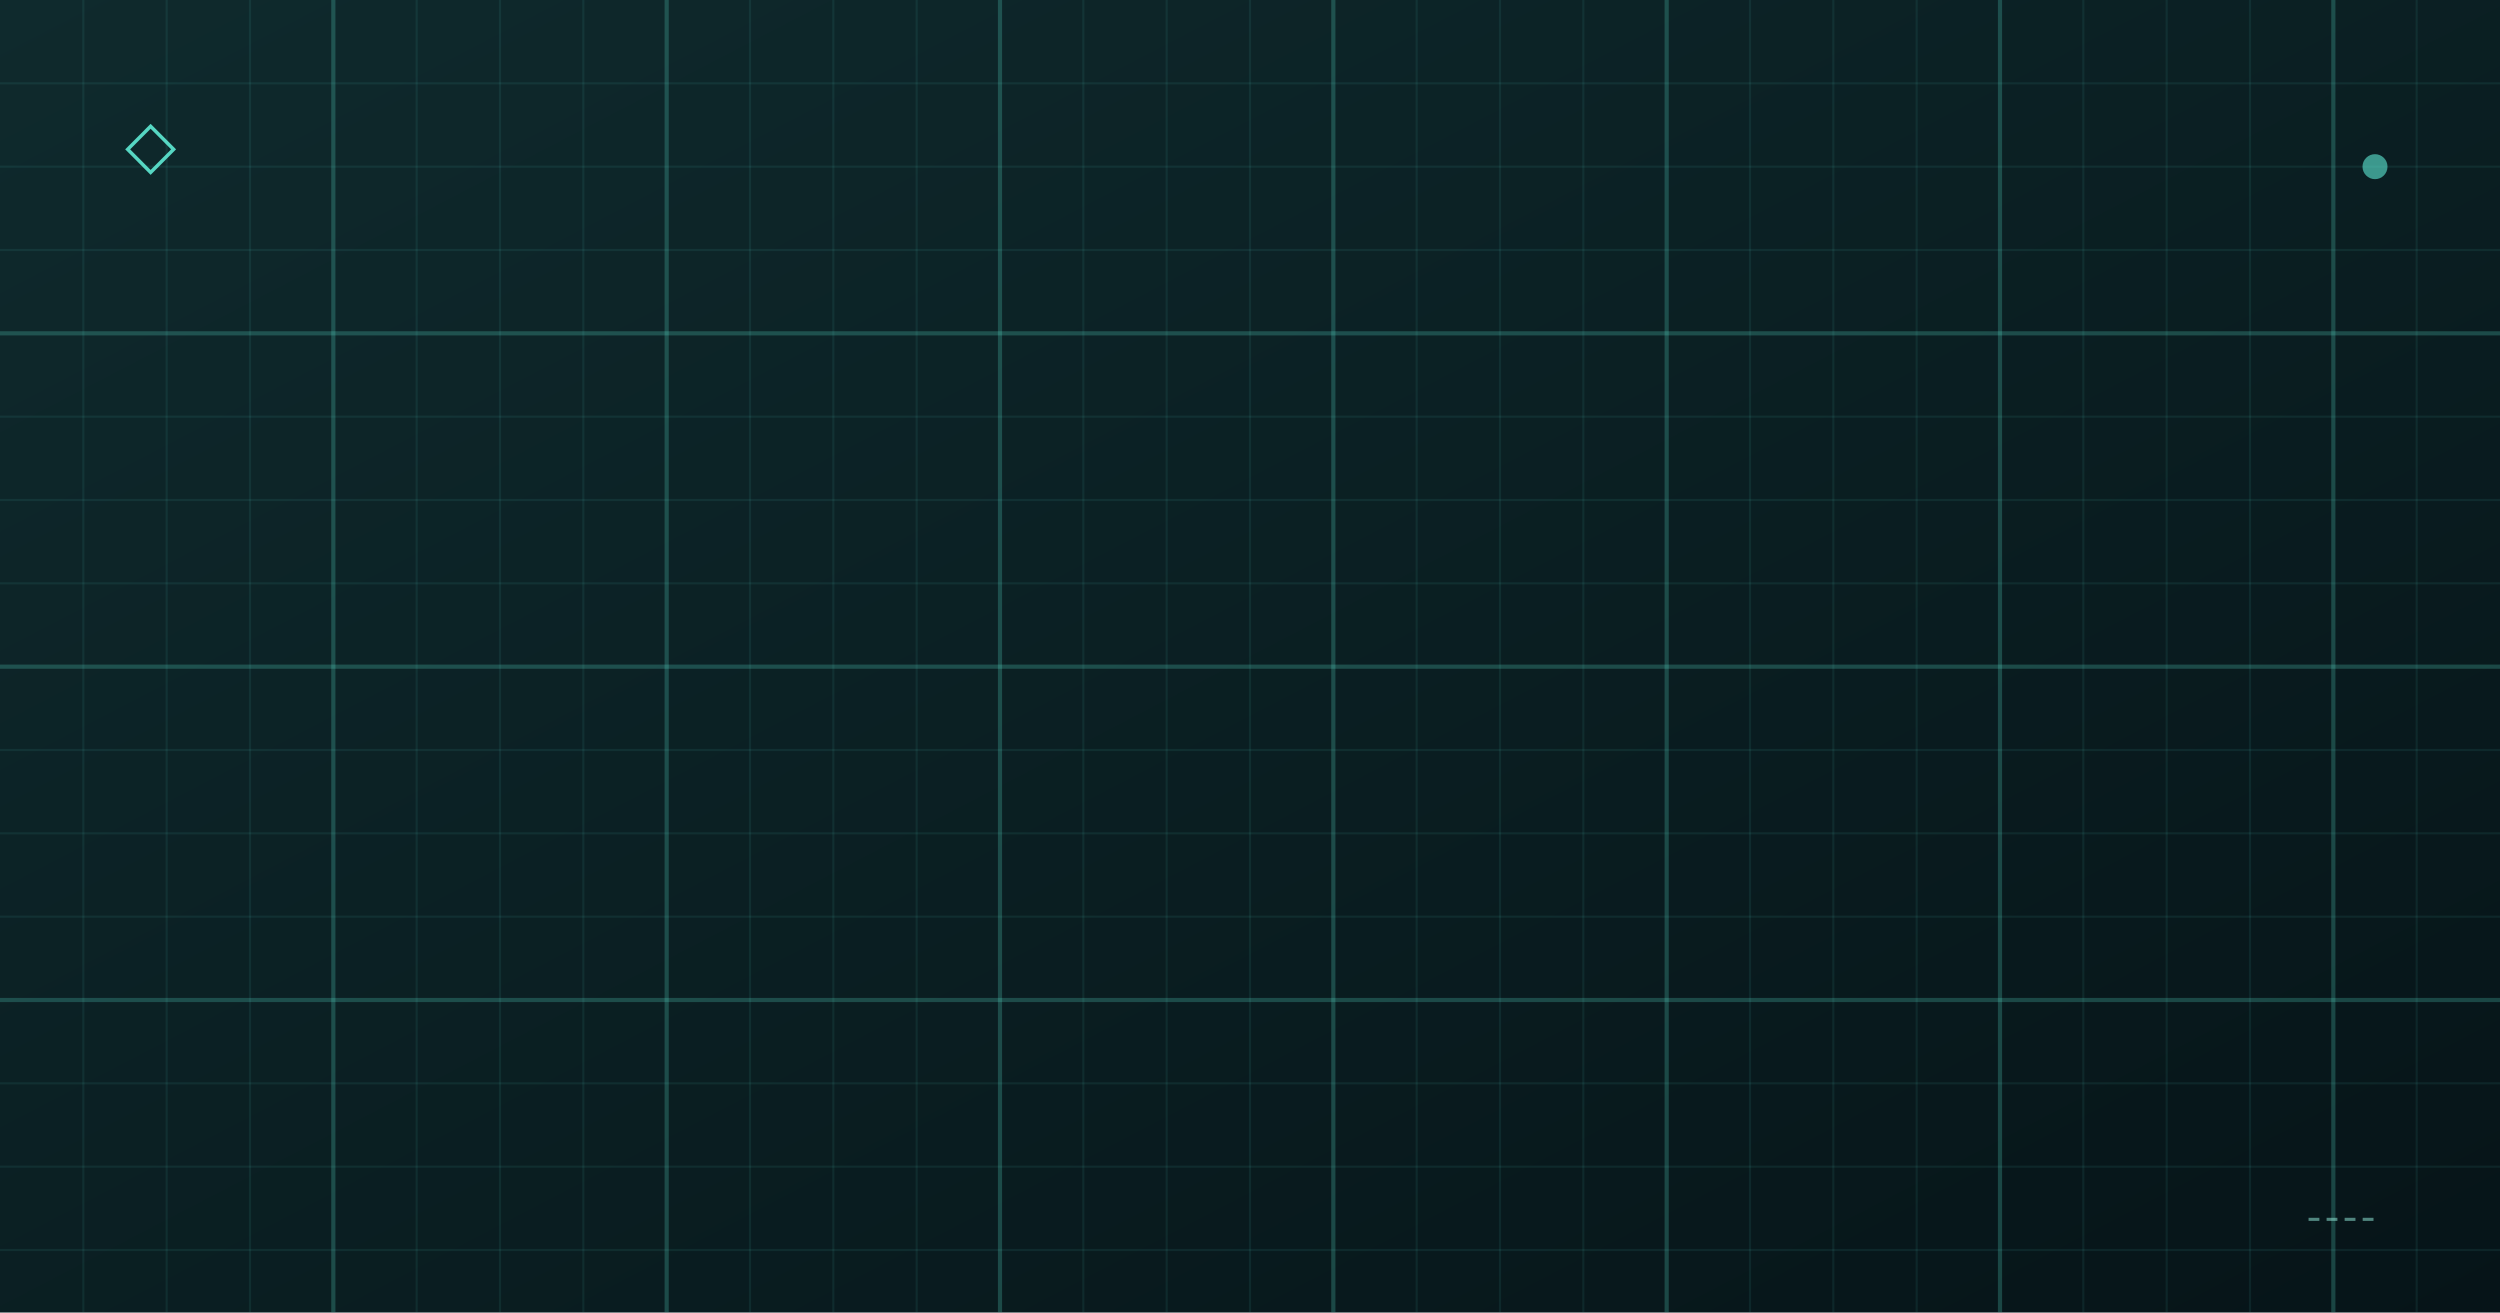
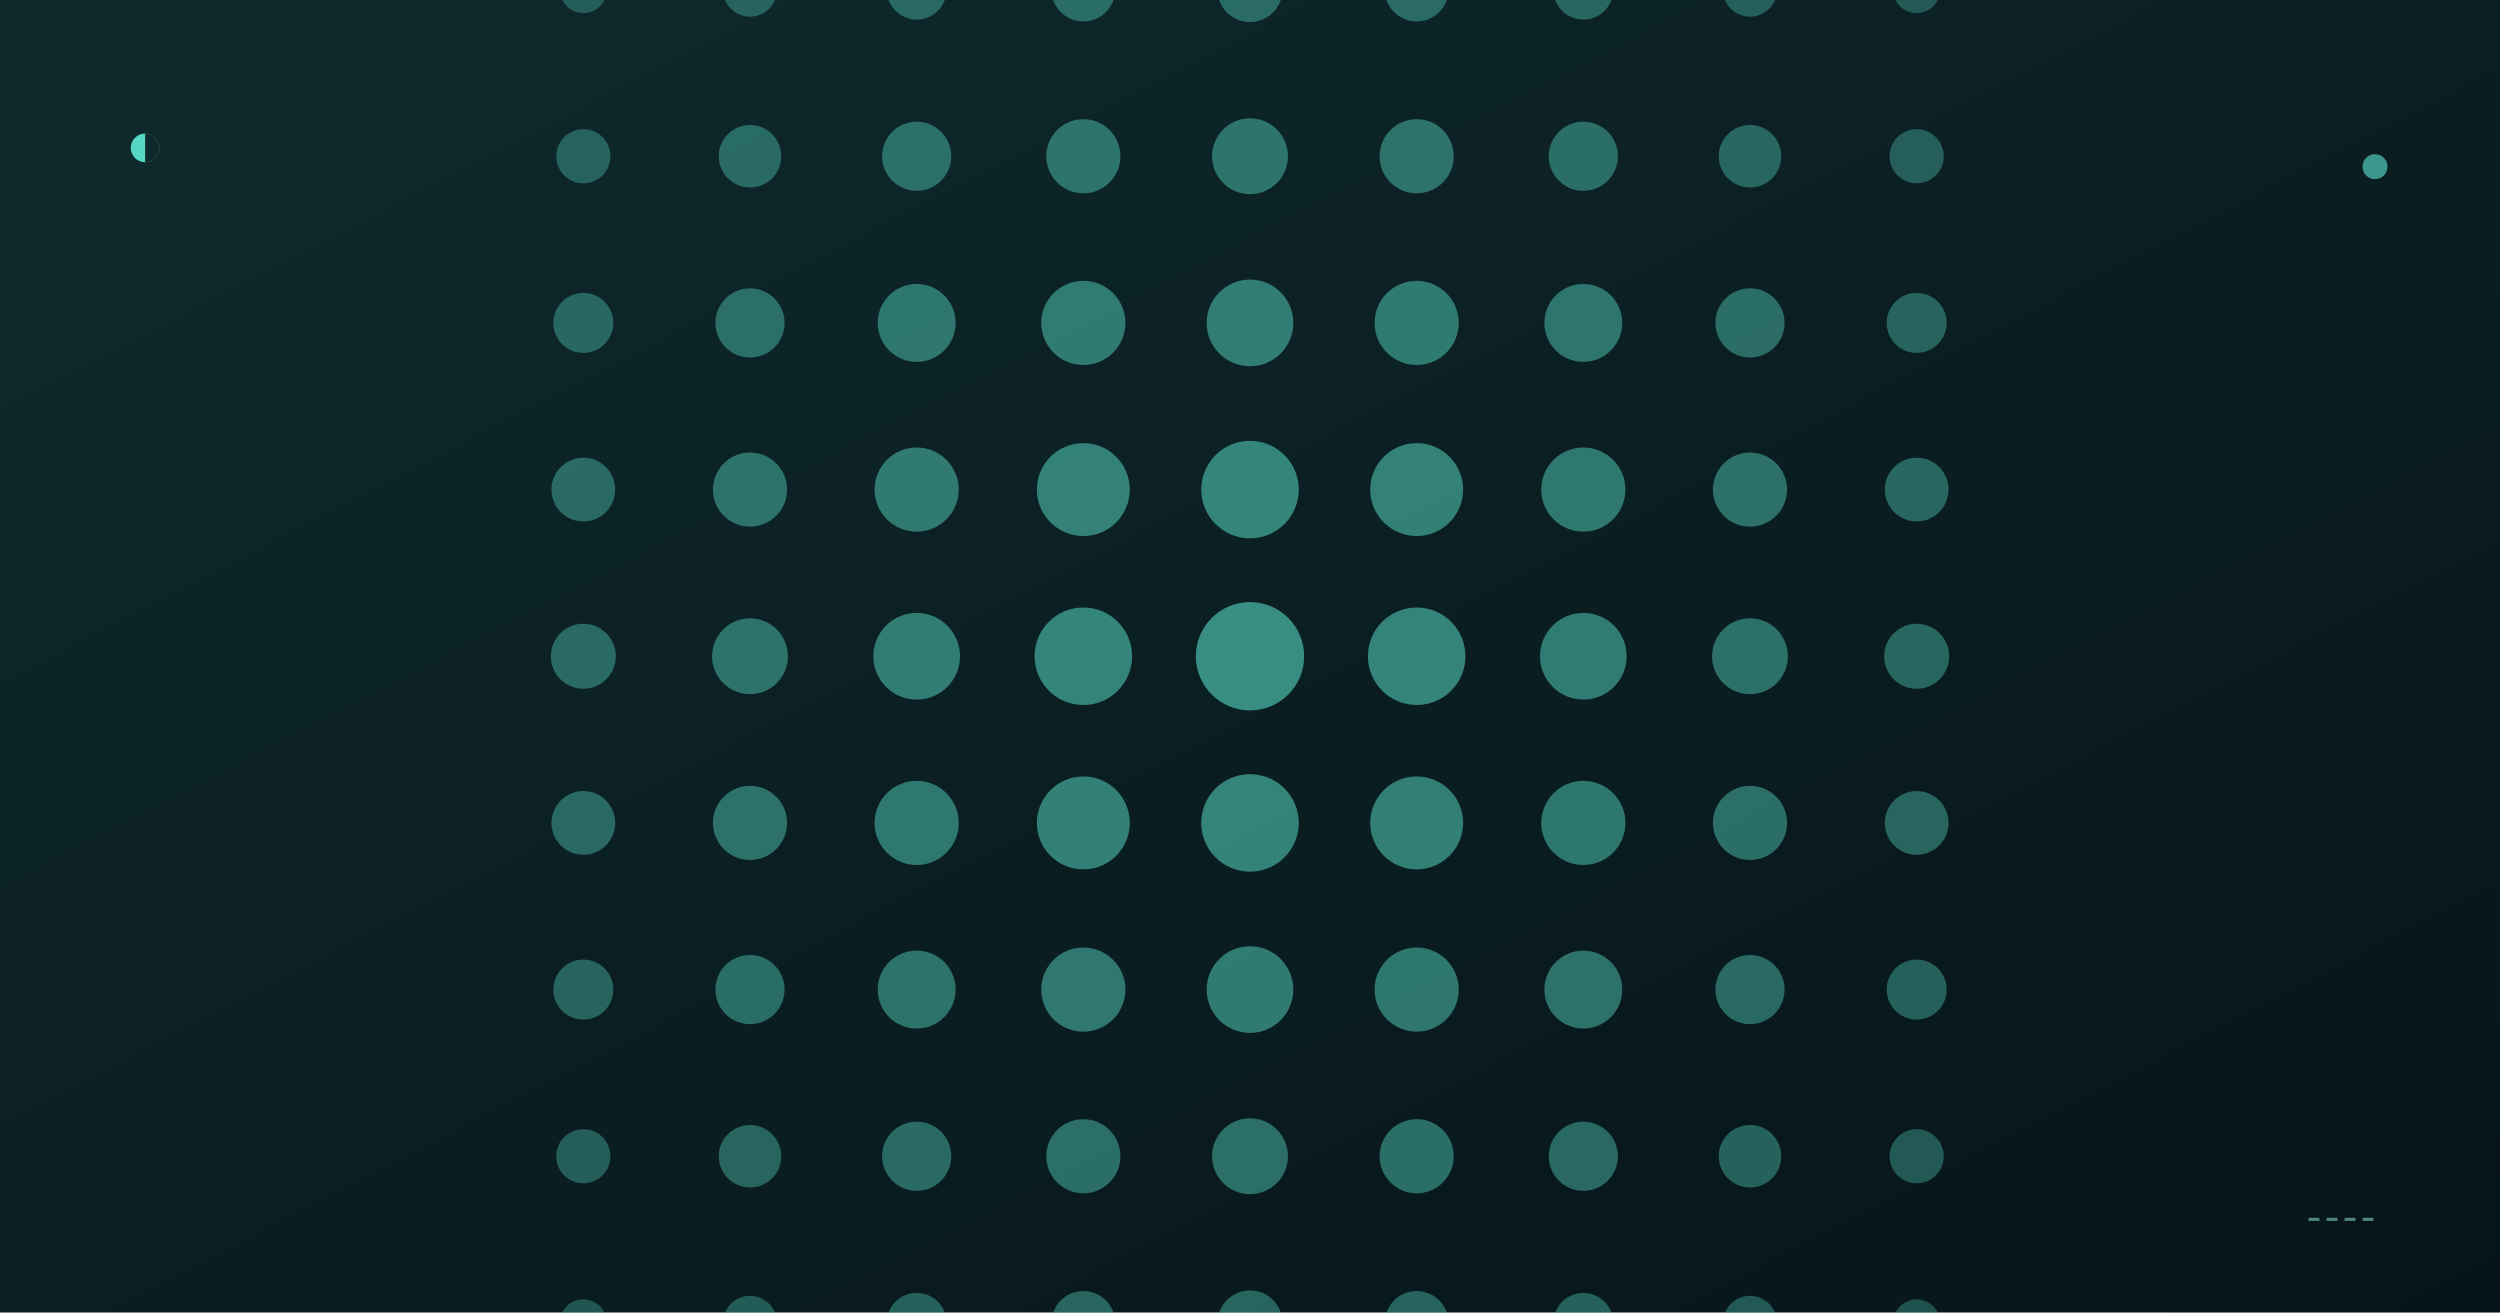
<svg xmlns="http://www.w3.org/2000/svg" viewBox="0 0 1200 630" width="1200" height="630" preserveAspectRatio="xMidYMid slice">
  <defs>
    <linearGradient id="bg-teal-2089191856" x1="0%" y1="0%" x2="100%" y2="100%">
      <stop offset="0%" stop-color="#0F2A2D" />
      <stop offset="100%" stop-color="#061418" />
    </linearGradient>
  </defs>
  <rect width="1200" height="630" fill="url(#bg-teal-2089191856)" />
-   <line x1="40" y1="0" x2="40" y2="630" stroke="#5EEAD4" stroke-width="1" opacity="0.08" />
-   <line x1="80" y1="0" x2="80" y2="630" stroke="#5EEAD4" stroke-width="1" opacity="0.08" />
-   <line x1="120" y1="0" x2="120" y2="630" stroke="#5EEAD4" stroke-width="1" opacity="0.08" />
-   <line x1="160" y1="0" x2="160" y2="630" stroke="#5EEAD4" stroke-width="2" opacity="0.23" />
-   <line x1="200" y1="0" x2="200" y2="630" stroke="#5EEAD4" stroke-width="1" opacity="0.08" />
-   <line x1="240" y1="0" x2="240" y2="630" stroke="#5EEAD4" stroke-width="1" opacity="0.08" />
-   <line x1="280" y1="0" x2="280" y2="630" stroke="#5EEAD4" stroke-width="1" opacity="0.08" />
-   <line x1="320" y1="0" x2="320" y2="630" stroke="#5EEAD4" stroke-width="2" opacity="0.23" />
-   <line x1="360" y1="0" x2="360" y2="630" stroke="#5EEAD4" stroke-width="1" opacity="0.08" />
-   <line x1="400" y1="0" x2="400" y2="630" stroke="#5EEAD4" stroke-width="1" opacity="0.08" />
-   <line x1="440" y1="0" x2="440" y2="630" stroke="#5EEAD4" stroke-width="1" opacity="0.08" />
-   <line x1="480" y1="0" x2="480" y2="630" stroke="#5EEAD4" stroke-width="2" opacity="0.23" />
-   <line x1="520" y1="0" x2="520" y2="630" stroke="#5EEAD4" stroke-width="1" opacity="0.08" />
-   <line x1="560" y1="0" x2="560" y2="630" stroke="#5EEAD4" stroke-width="1" opacity="0.08" />
-   <line x1="600" y1="0" x2="600" y2="630" stroke="#5EEAD4" stroke-width="1" opacity="0.08" />
-   <line x1="640" y1="0" x2="640" y2="630" stroke="#5EEAD4" stroke-width="2" opacity="0.23" />
-   <line x1="680" y1="0" x2="680" y2="630" stroke="#5EEAD4" stroke-width="1" opacity="0.08" />
-   <line x1="720" y1="0" x2="720" y2="630" stroke="#5EEAD4" stroke-width="1" opacity="0.08" />
-   <line x1="760" y1="0" x2="760" y2="630" stroke="#5EEAD4" stroke-width="1" opacity="0.08" />
-   <line x1="800" y1="0" x2="800" y2="630" stroke="#5EEAD4" stroke-width="2" opacity="0.23" />
-   <line x1="840" y1="0" x2="840" y2="630" stroke="#5EEAD4" stroke-width="1" opacity="0.08" />
-   <line x1="880" y1="0" x2="880" y2="630" stroke="#5EEAD4" stroke-width="1" opacity="0.08" />
-   <line x1="920" y1="0" x2="920" y2="630" stroke="#5EEAD4" stroke-width="1" opacity="0.08" />
-   <line x1="960" y1="0" x2="960" y2="630" stroke="#5EEAD4" stroke-width="2" opacity="0.23" />
-   <line x1="1000" y1="0" x2="1000" y2="630" stroke="#5EEAD4" stroke-width="1" opacity="0.08" />
-   <line x1="1040" y1="0" x2="1040" y2="630" stroke="#5EEAD4" stroke-width="1" opacity="0.08" />
-   <line x1="1080" y1="0" x2="1080" y2="630" stroke="#5EEAD4" stroke-width="1" opacity="0.08" />
-   <line x1="1120" y1="0" x2="1120" y2="630" stroke="#5EEAD4" stroke-width="2" opacity="0.23" />
-   <line x1="1160" y1="0" x2="1160" y2="630" stroke="#5EEAD4" stroke-width="1" opacity="0.08" />
-   <line x1="0" y1="40" x2="1200" y2="40" stroke="#5EEAD4" stroke-width="1" opacity="0.08" />
-   <line x1="0" y1="80" x2="1200" y2="80" stroke="#5EEAD4" stroke-width="1" opacity="0.08" />
-   <line x1="0" y1="120" x2="1200" y2="120" stroke="#5EEAD4" stroke-width="1" opacity="0.08" />
-   <line x1="0" y1="160" x2="1200" y2="160" stroke="#5EEAD4" stroke-width="2" opacity="0.23" />
-   <line x1="0" y1="200" x2="1200" y2="200" stroke="#5EEAD4" stroke-width="1" opacity="0.08" />
-   <line x1="0" y1="240" x2="1200" y2="240" stroke="#5EEAD4" stroke-width="1" opacity="0.08" />
-   <line x1="0" y1="280" x2="1200" y2="280" stroke="#5EEAD4" stroke-width="1" opacity="0.08" />
-   <line x1="0" y1="320" x2="1200" y2="320" stroke="#5EEAD4" stroke-width="2" opacity="0.23" />
-   <line x1="0" y1="360" x2="1200" y2="360" stroke="#5EEAD4" stroke-width="1" opacity="0.08" />
-   <line x1="0" y1="400" x2="1200" y2="400" stroke="#5EEAD4" stroke-width="1" opacity="0.08" />
-   <line x1="0" y1="440" x2="1200" y2="440" stroke="#5EEAD4" stroke-width="1" opacity="0.08" />
-   <line x1="0" y1="480" x2="1200" y2="480" stroke="#5EEAD4" stroke-width="2" opacity="0.23" />
-   <line x1="0" y1="520" x2="1200" y2="520" stroke="#5EEAD4" stroke-width="1" opacity="0.08" />
-   <line x1="0" y1="560" x2="1200" y2="560" stroke="#5EEAD4" stroke-width="1" opacity="0.08" />
-   <line x1="0" y1="600" x2="1200" y2="600" stroke="#5EEAD4" stroke-width="1" opacity="0.08" />
-   <text x="60" y="80" font-family="Georgia, 'Times New Roman', serif" font-size="32" fill="#5EEAD4" opacity="0.9">◇</text>
+   <circle cx="280.0" cy="-5.0" r="11.3" fill="#5EEAD4" opacity="0.28" />
+   <circle cx="360.0" cy="-5.0" r="13.0" fill="#5EEAD4" opacity="0.31" />
+   <circle cx="440.0" cy="-5.0" r="14.4" fill="#5EEAD4" opacity="0.34" />
+   <circle cx="520.0" cy="-5.0" r="15.3" fill="#5EEAD4" opacity="0.36" />
+   <circle cx="600.0" cy="-5.0" r="15.6" fill="#5EEAD4" opacity="0.36" />
+   <circle cx="680.0" cy="-5.0" r="15.3" fill="#5EEAD4" opacity="0.36" />
+   <circle cx="760.0" cy="-5.0" r="14.4" fill="#5EEAD4" opacity="0.34" />
+   <circle cx="840.0" cy="-5.0" r="13.0" fill="#5EEAD4" opacity="0.31" />
+   <circle cx="920.0" cy="-5.0" r="11.3" fill="#5EEAD4" opacity="0.28" />
+   <circle cx="280.0" cy="75.0" r="13.0" fill="#5EEAD4" opacity="0.31" />
+   <circle cx="360.0" cy="75.0" r="15.0" fill="#5EEAD4" opacity="0.35" />
+   <circle cx="440.0" cy="75.0" r="16.6" fill="#5EEAD4" opacity="0.38" />
+   <circle cx="520.0" cy="75.0" r="17.8" fill="#5EEAD4" opacity="0.40" />
+   <circle cx="600.0" cy="75.0" r="18.2" fill="#5EEAD4" opacity="0.41" />
+   <circle cx="680.0" cy="75.0" r="17.8" fill="#5EEAD4" opacity="0.40" />
+   <circle cx="760.0" cy="75.0" r="16.6" fill="#5EEAD4" opacity="0.38" />
+   <circle cx="840.0" cy="75.0" r="15.0" fill="#5EEAD4" opacity="0.35" />
+   <circle cx="920.0" cy="75.0" r="13.0" fill="#5EEAD4" opacity="0.31" />
+   <circle cx="280.0" cy="155.0" r="14.4" fill="#5EEAD4" opacity="0.34" />
+   <circle cx="360.0" cy="155.0" r="16.6" fill="#5EEAD4" opacity="0.38" />
+   <circle cx="440.0" cy="155.0" r="18.7" fill="#5EEAD4" opacity="0.42" />
+   <circle cx="520.0" cy="155.0" r="20.2" fill="#5EEAD4" opacity="0.44" />
+   <circle cx="600.0" cy="155.0" r="20.8" fill="#5EEAD4" opacity="0.46" />
+   <circle cx="680.0" cy="155.0" r="20.2" fill="#5EEAD4" opacity="0.44" />
+   <circle cx="760.0" cy="155.0" r="18.7" fill="#5EEAD4" opacity="0.42" />
+   <circle cx="840.0" cy="155.0" r="16.6" fill="#5EEAD4" opacity="0.38" />
+   <circle cx="920.0" cy="155.0" r="14.4" fill="#5EEAD4" opacity="0.34" />
+   <circle cx="280.0" cy="235.0" r="15.3" fill="#5EEAD4" opacity="0.36" />
+   <circle cx="360.0" cy="235.0" r="17.8" fill="#5EEAD4" opacity="0.40" />
+   <circle cx="440.0" cy="235.0" r="20.2" fill="#5EEAD4" opacity="0.44" />
+   <circle cx="520.0" cy="235.0" r="22.3" fill="#5EEAD4" opacity="0.48" />
+   <circle cx="600.0" cy="235.0" r="23.4" fill="#5EEAD4" opacity="0.50" />
+   <circle cx="680.0" cy="235.0" r="22.3" fill="#5EEAD4" opacity="0.48" />
+   <circle cx="760.0" cy="235.0" r="20.2" fill="#5EEAD4" opacity="0.44" />
+   <circle cx="840.0" cy="235.0" r="17.8" fill="#5EEAD4" opacity="0.40" />
+   <circle cx="920.0" cy="235.0" r="15.3" fill="#5EEAD4" opacity="0.36" />
+   <circle cx="280.0" cy="315.0" r="15.6" fill="#5EEAD4" opacity="0.36" />
+   <circle cx="360.0" cy="315.0" r="18.2" fill="#5EEAD4" opacity="0.41" />
+   <circle cx="440.0" cy="315.0" r="20.8" fill="#5EEAD4" opacity="0.46" />
+   <circle cx="520.0" cy="315.0" r="23.4" fill="#5EEAD4" opacity="0.50" />
+   <circle cx="600.0" cy="315.0" r="26.0" fill="#5EEAD4" opacity="0.55" />
+   <circle cx="680.0" cy="315.0" r="23.4" fill="#5EEAD4" opacity="0.50" />
+   <circle cx="760.0" cy="315.0" r="20.8" fill="#5EEAD4" opacity="0.46" />
+   <circle cx="840.0" cy="315.0" r="18.2" fill="#5EEAD4" opacity="0.41" />
+   <circle cx="920.0" cy="315.0" r="15.6" fill="#5EEAD4" opacity="0.36" />
+   <circle cx="280.0" cy="395.0" r="15.3" fill="#5EEAD4" opacity="0.36" />
+   <circle cx="360.0" cy="395.0" r="17.8" fill="#5EEAD4" opacity="0.40" />
+   <circle cx="440.0" cy="395.0" r="20.2" fill="#5EEAD4" opacity="0.44" />
+   <circle cx="520.0" cy="395.0" r="22.3" fill="#5EEAD4" opacity="0.48" />
+   <circle cx="600.0" cy="395.0" r="23.4" fill="#5EEAD4" opacity="0.50" />
+   <circle cx="680.0" cy="395.0" r="22.3" fill="#5EEAD4" opacity="0.48" />
+   <circle cx="760.0" cy="395.0" r="20.2" fill="#5EEAD4" opacity="0.44" />
+   <circle cx="840.0" cy="395.0" r="17.8" fill="#5EEAD4" opacity="0.40" />
+   <circle cx="920.0" cy="395.0" r="15.3" fill="#5EEAD4" opacity="0.36" />
+   <circle cx="280.0" cy="475.0" r="14.4" fill="#5EEAD4" opacity="0.34" />
+   <circle cx="360.0" cy="475.0" r="16.6" fill="#5EEAD4" opacity="0.38" />
+   <circle cx="440.0" cy="475.0" r="18.7" fill="#5EEAD4" opacity="0.42" />
+   <circle cx="520.0" cy="475.0" r="20.2" fill="#5EEAD4" opacity="0.44" />
+   <circle cx="600.0" cy="475.0" r="20.8" fill="#5EEAD4" opacity="0.46" />
+   <circle cx="680.0" cy="475.0" r="20.2" fill="#5EEAD4" opacity="0.44" />
+   <circle cx="760.0" cy="475.0" r="18.7" fill="#5EEAD4" opacity="0.42" />
+   <circle cx="840.0" cy="475.0" r="16.6" fill="#5EEAD4" opacity="0.38" />
+   <circle cx="920.0" cy="475.0" r="14.4" fill="#5EEAD4" opacity="0.34" />
+   <circle cx="280.0" cy="555.0" r="13.0" fill="#5EEAD4" opacity="0.31" />
+   <circle cx="360.0" cy="555.0" r="15.0" fill="#5EEAD4" opacity="0.35" />
+   <circle cx="440.0" cy="555.0" r="16.6" fill="#5EEAD4" opacity="0.38" />
+   <circle cx="520.0" cy="555.0" r="17.8" fill="#5EEAD4" opacity="0.40" />
+   <circle cx="600.0" cy="555.0" r="18.2" fill="#5EEAD4" opacity="0.41" />
+   <circle cx="680.0" cy="555.0" r="17.8" fill="#5EEAD4" opacity="0.40" />
+   <circle cx="760.0" cy="555.0" r="16.6" fill="#5EEAD4" opacity="0.38" />
+   <circle cx="840.0" cy="555.0" r="15.0" fill="#5EEAD4" opacity="0.35" />
+   <circle cx="920.0" cy="555.0" r="13.0" fill="#5EEAD4" opacity="0.31" />
+   <circle cx="280.0" cy="635.0" r="11.3" fill="#5EEAD4" opacity="0.28" />
+   <circle cx="360.0" cy="635.0" r="13.0" fill="#5EEAD4" opacity="0.31" />
+   <circle cx="440.0" cy="635.0" r="14.4" fill="#5EEAD4" opacity="0.34" />
+   <circle cx="520.0" cy="635.0" r="15.3" fill="#5EEAD4" opacity="0.36" />
+   <circle cx="600.0" cy="635.0" r="15.6" fill="#5EEAD4" opacity="0.36" />
+   <circle cx="680.0" cy="635.0" r="15.3" fill="#5EEAD4" opacity="0.36" />
+   <circle cx="760.0" cy="635.0" r="14.4" fill="#5EEAD4" opacity="0.34" />
+   <circle cx="840.0" cy="635.0" r="13.0" fill="#5EEAD4" opacity="0.31" />
+   <circle cx="920.0" cy="635.0" r="11.3" fill="#5EEAD4" opacity="0.28" />
+   <text x="60" y="80" font-family="Georgia, 'Times New Roman', serif" font-size="32" fill="#5EEAD4" opacity="0.9">◐</text>
  <text x="1140" y="590" text-anchor="end" font-family="Georgia, 'Times New Roman', serif" font-size="20" fill="#99F6E4" opacity="0.5" letter-spacing="2">----</text>
  <circle cx="1140" cy="80" r="6" fill="#5EEAD4" opacity="0.6" />
</svg>
